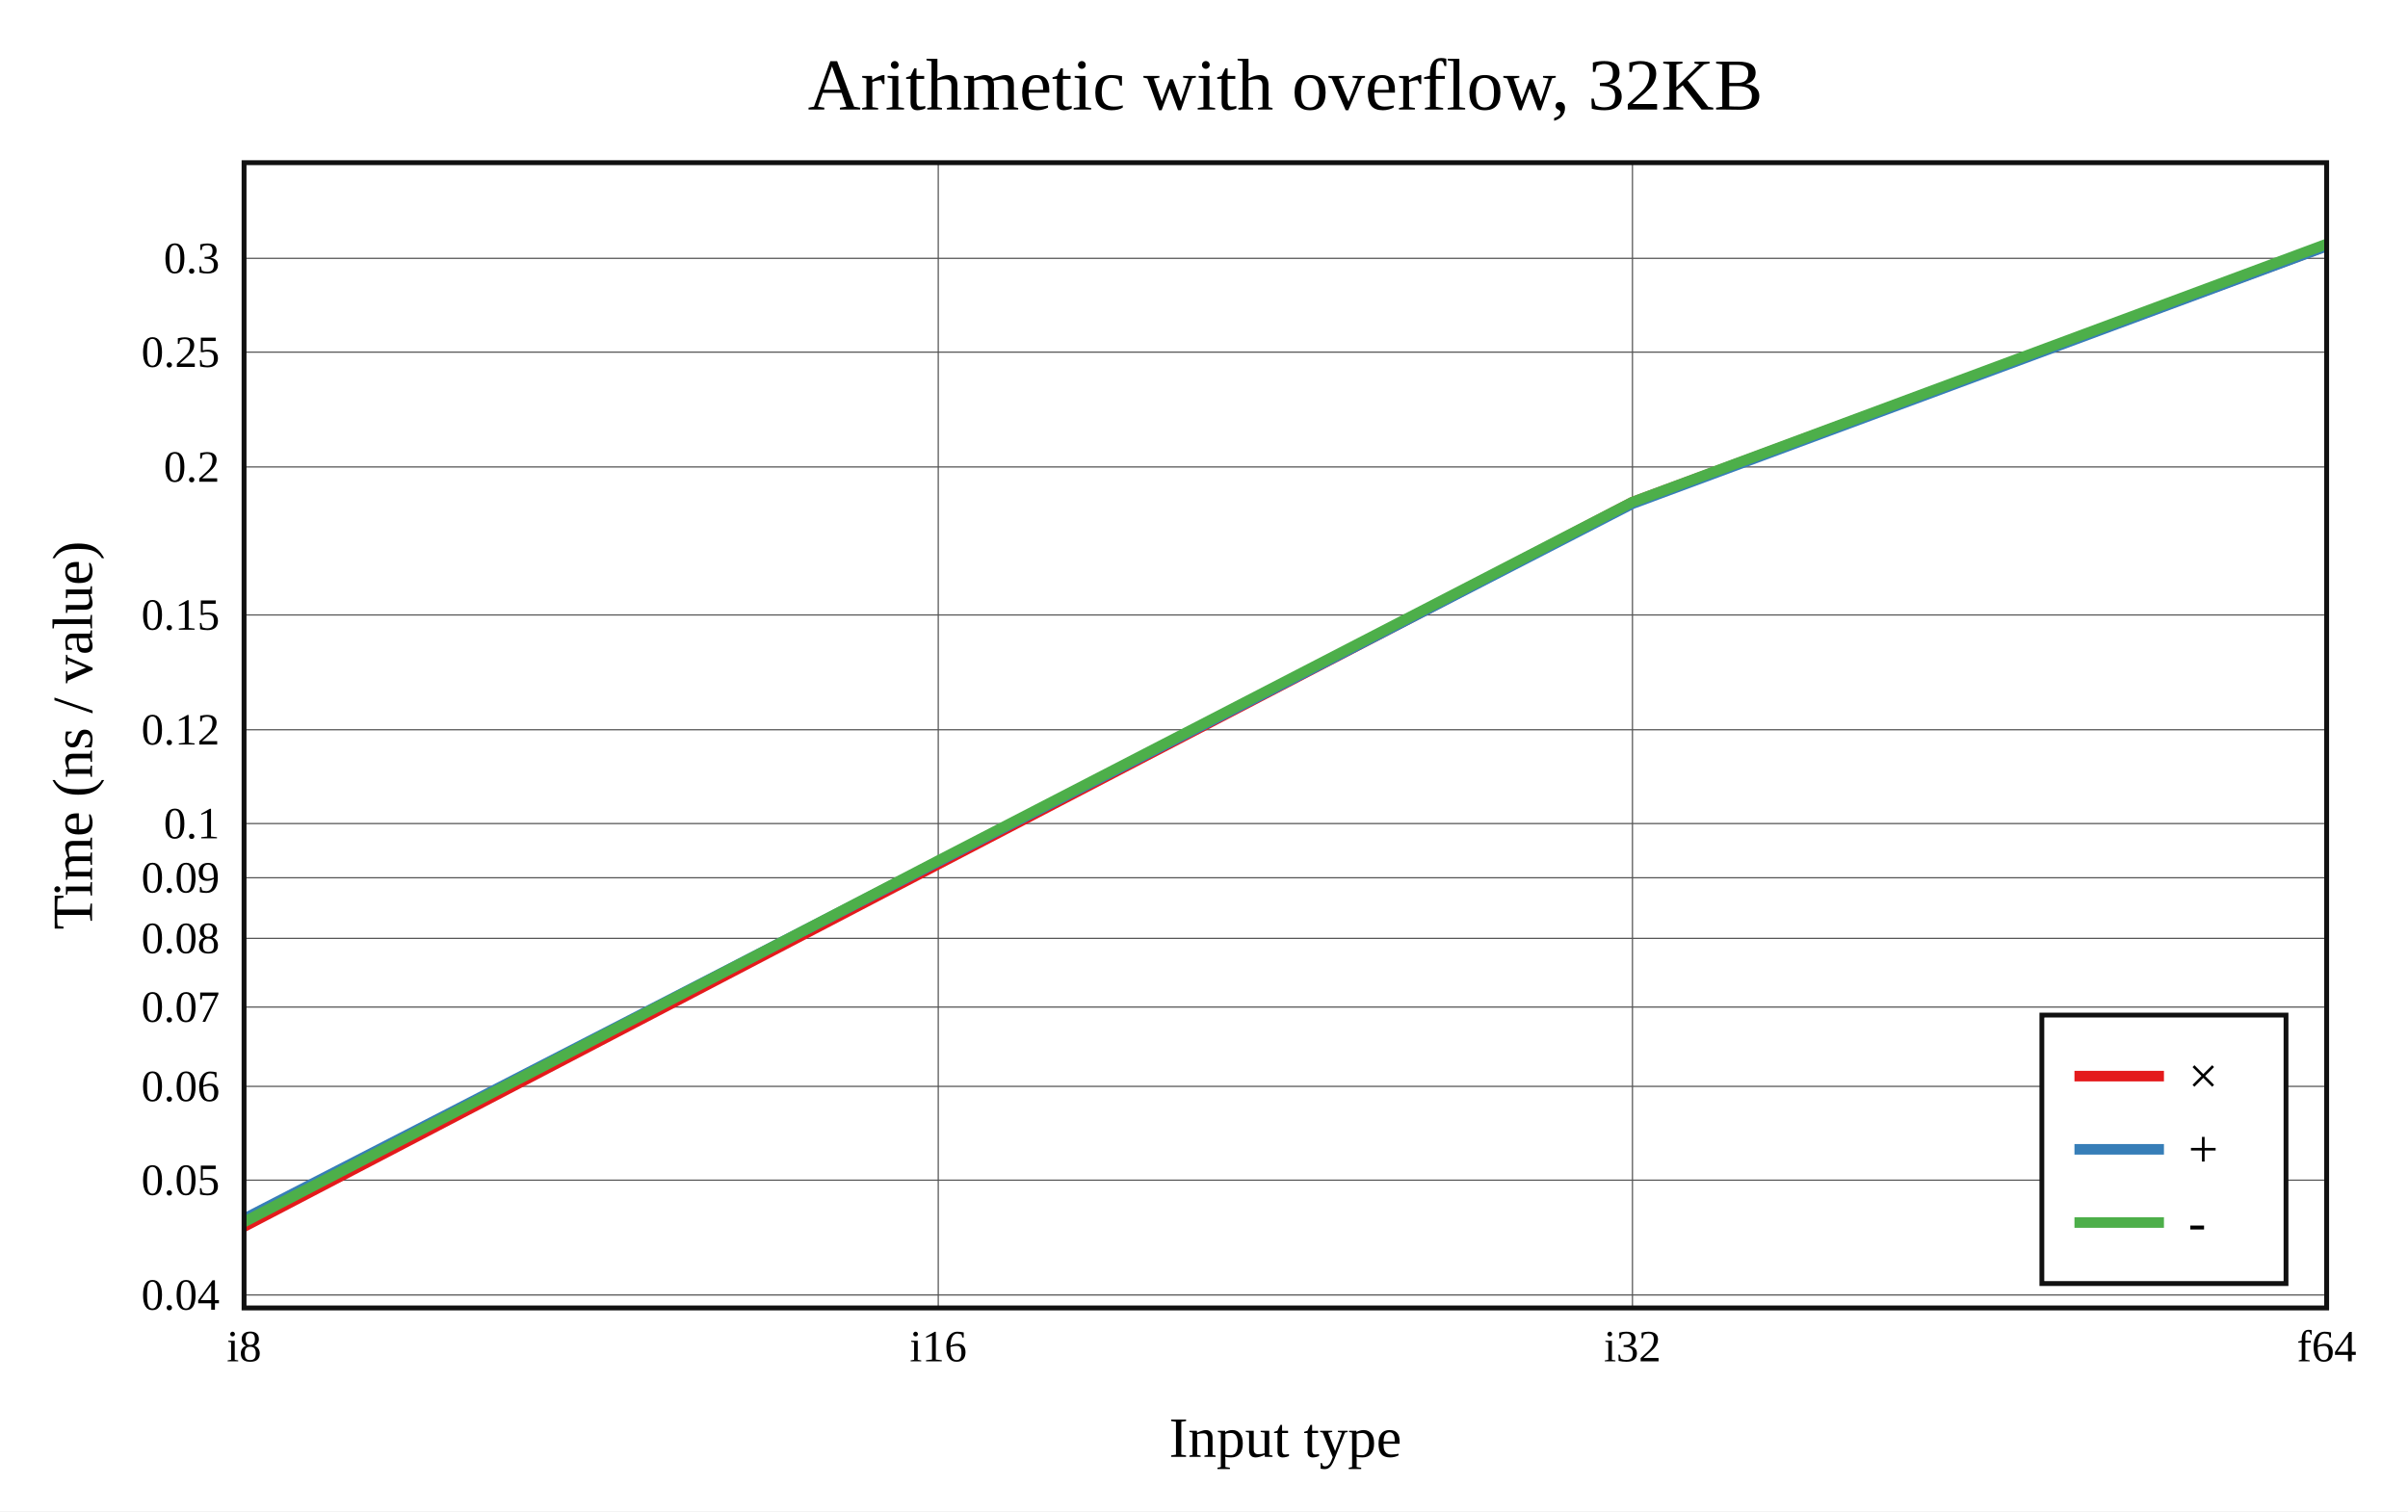
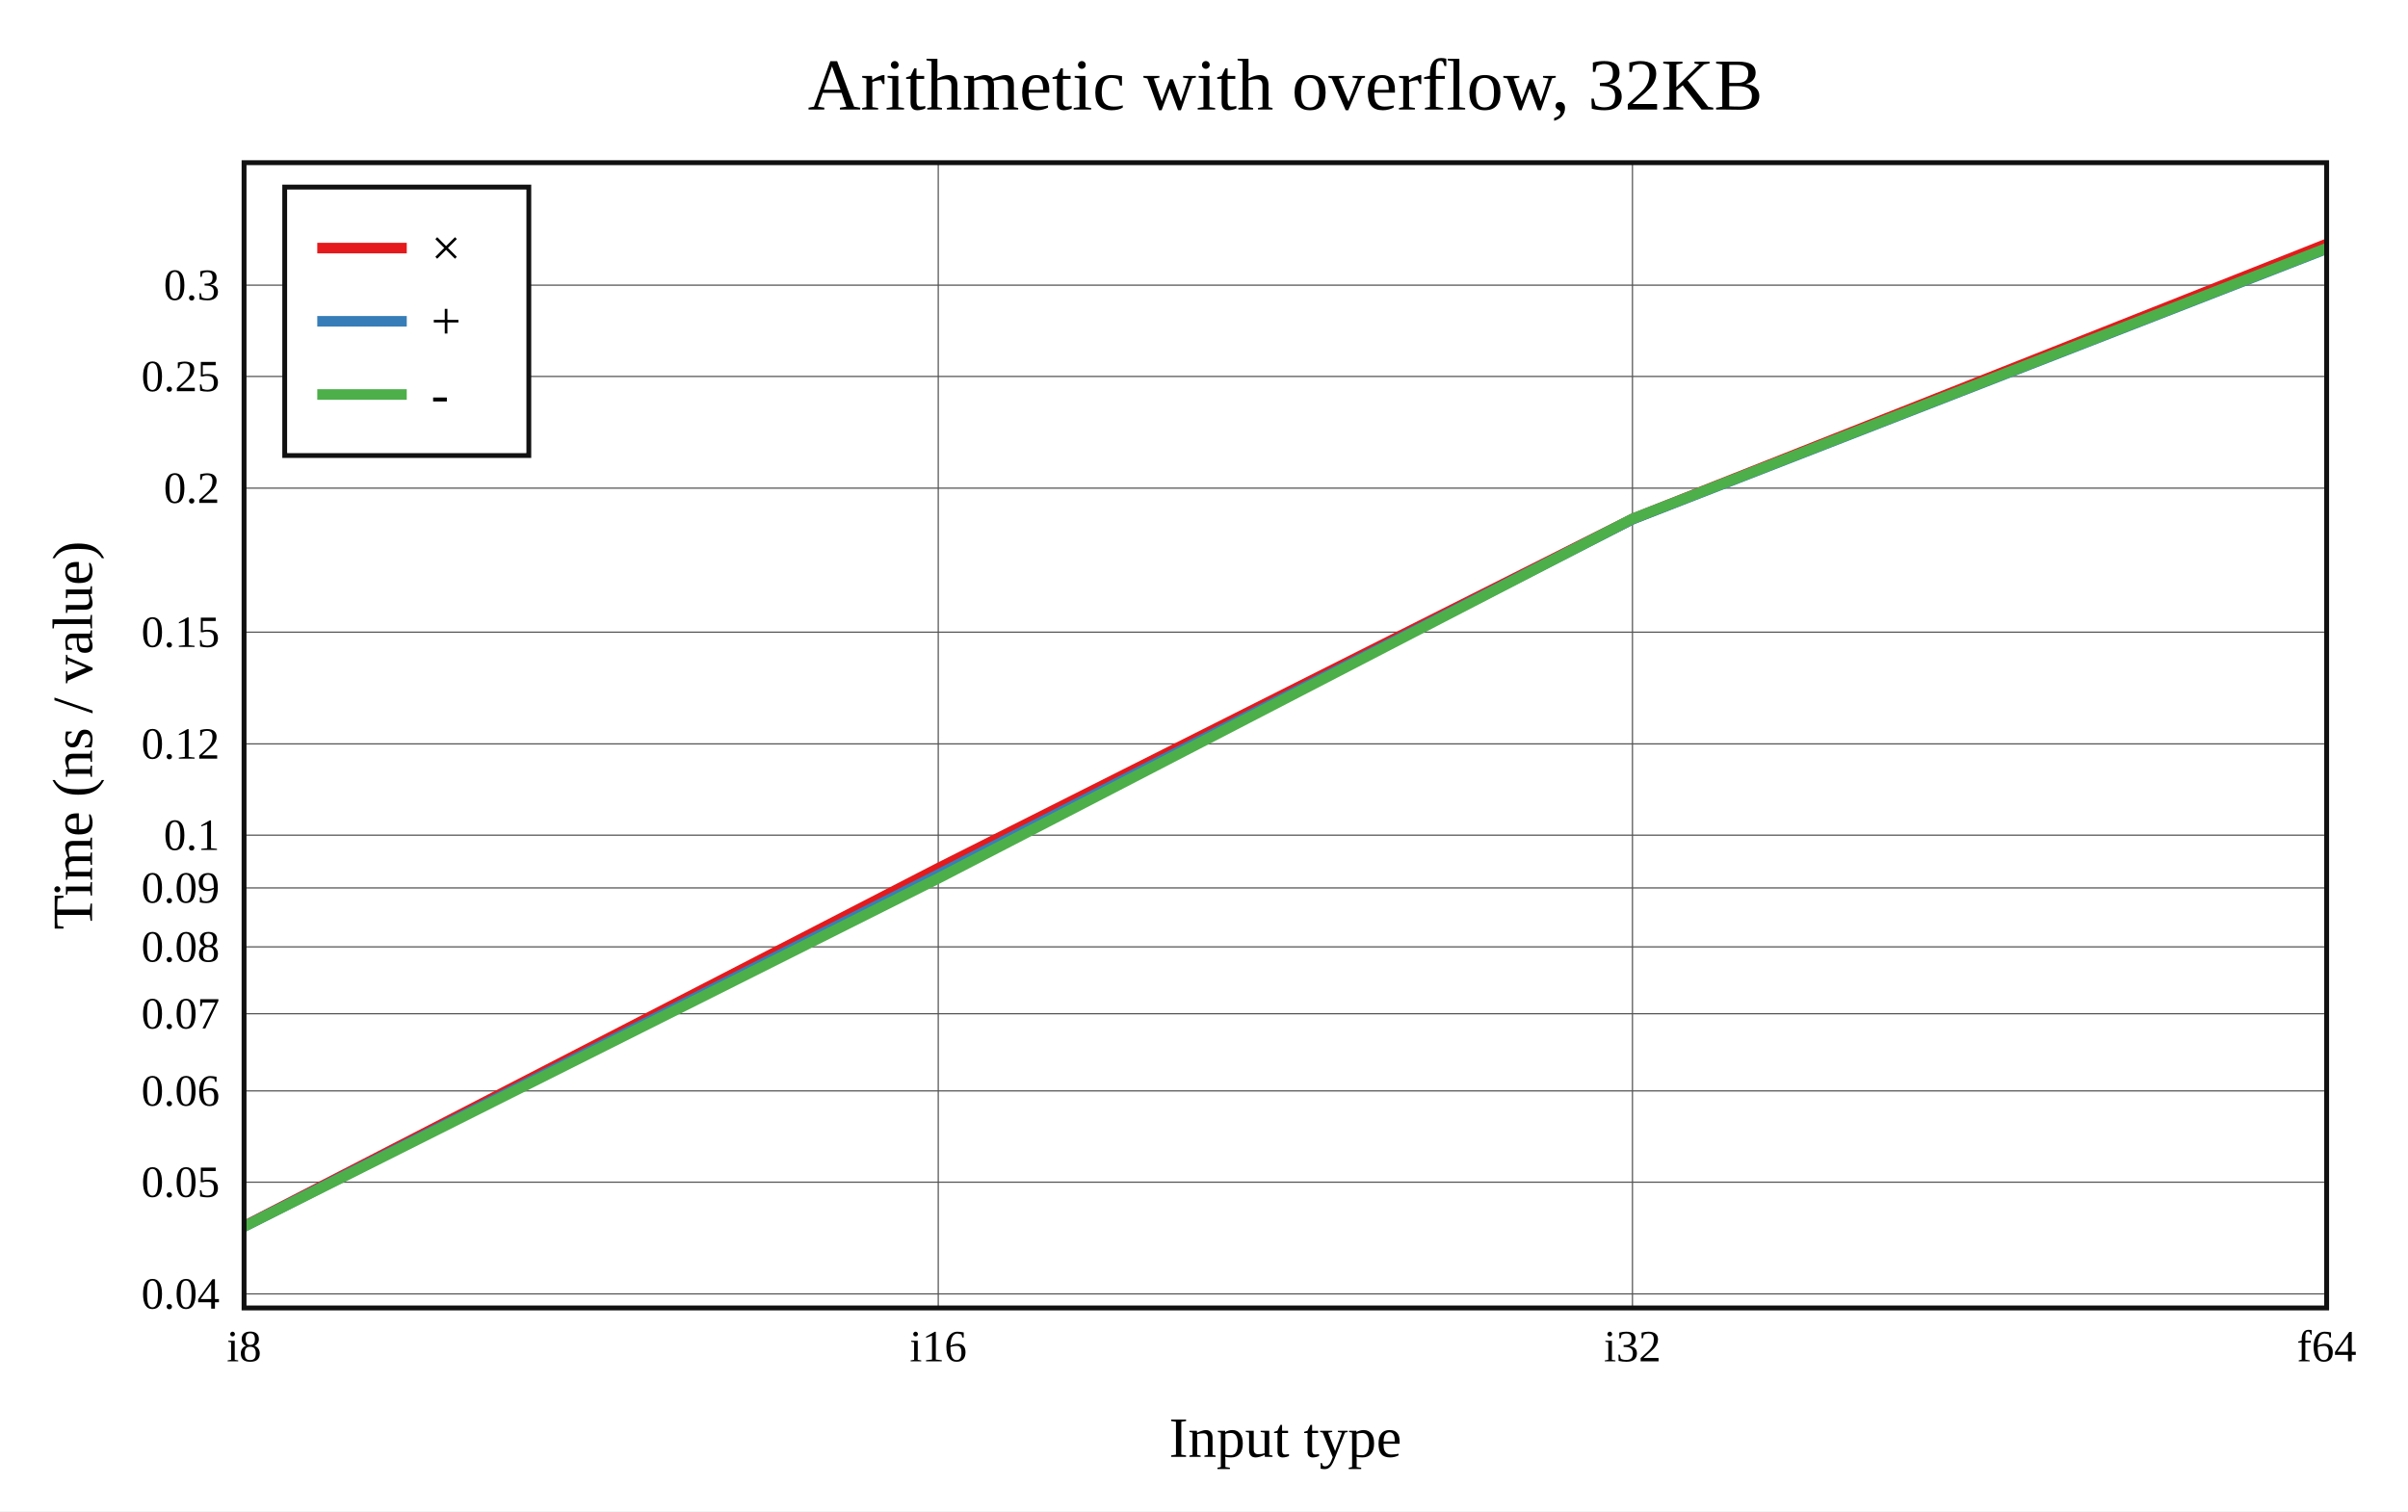
<svg xmlns="http://www.w3.org/2000/svg" viewBox="-60 -40 592 371.6" height="557.4" width="888">
  <g stroke-width="2.6" font-size="14px" text-anchor="middle">
    <defs>
      <clipPath id="clip">
        <rect x="0" y="0" width="512" height="281.6" />
      </clipPath>
    </defs>
    <rect fill="white" x="-60" y="-40" width="592" height="371.6" />
    <text dy="0.33em" font-size="18px" x="256" y="-19">Arithmetic with overflow, 32KB</text>
    <text dy="0.33em" x="256" y="313.6">Input type</text>
    <text dy="0.33em" transform="rotate(-90)" x="-140.8" y="-42">Time (ns / value)</text>
    <g stroke-width="0.3" stroke="#555">
      <path d="M170.667 0v281.6" />
      <path d="M341.333 0v281.6" />
-       <path d="M0 278.412h512" />
-       <path d="M0 250.184h512" />
-       <path d="M0 227.12h512" />
-       <path d="M0 207.619h512" />
-       <path d="M0 190.727h512" />
-       <path d="M0 175.827h512" />
-       <path d="M0 162.499h512" />
-       <path d="M0 139.434h512" />
-       <path d="M0 111.206h512" />
-       <path d="M0 74.813h512" />
-       <path d="M0 46.585h512" />
-       <path d="M0 23.521h512" />
+       <path d="M0 278.147h512" />
+       <path d="M0 250.678h512" />
+       <path d="M0 228.234h512" />
+       <path d="M0 209.259h512" />
+       <path d="M0 192.821h512" />
+       <path d="M0 178.322h512" />
+       <path d="M0 165.353h512" />
+       <path d="M0 142.909h512" />
+       <path d="M0 115.44h512" />
+       <path d="M0 80.027h512" />
+       <path d="M0 52.559h512" />
+       <path d="M0 30.115h512" />
    </g>
    <g font-size="11px">
      <text dy="0.33em" x="0" y="291.1">i8</text>
      <text dy="0.33em" x="170.667" y="291.1">i16</text>
      <text dy="0.33em" x="341.333" y="291.1">i32</text>
      <text dy="0.33em" x="512" y="291.1">f64</text>
      <g text-anchor="end">
-         <text dy="0.33em" x="-6" y="278.412">0.04</text>
-         <text dy="0.33em" x="-6" y="250.184">0.05</text>
-         <text dy="0.33em" x="-6" y="227.12">0.06</text>
-         <text dy="0.33em" x="-6" y="207.619">0.07</text>
-         <text dy="0.33em" x="-6" y="190.727">0.08</text>
-         <text dy="0.33em" x="-6" y="175.827">0.09</text>
-         <text dy="0.33em" x="-6" y="162.499">0.1</text>
-         <text dy="0.33em" x="-6" y="139.434">0.12</text>
-         <text dy="0.33em" x="-6" y="111.206">0.15</text>
-         <text dy="0.33em" x="-6" y="74.813">0.2</text>
-         <text dy="0.33em" x="-6" y="46.585">0.25</text>
-         <text dy="0.33em" x="-6" y="23.521">0.3</text>
+         <text dy="0.33em" x="-6" y="278.147">0.04</text>
+         <text dy="0.33em" x="-6" y="250.678">0.05</text>
+         <text dy="0.33em" x="-6" y="228.234">0.06</text>
+         <text dy="0.33em" x="-6" y="209.259">0.07</text>
+         <text dy="0.33em" x="-6" y="192.821">0.08</text>
+         <text dy="0.33em" x="-6" y="178.322">0.09</text>
+         <text dy="0.33em" x="-6" y="165.353">0.1</text>
+         <text dy="0.33em" x="-6" y="142.909">0.12</text>
+         <text dy="0.33em" x="-6" y="115.44">0.15</text>
+         <text dy="0.33em" x="-6" y="80.027">0.2</text>
+         <text dy="0.33em" x="-6" y="52.559">0.25</text>
+         <text dy="0.33em" x="-6" y="30.115">0.3</text>
      </g>
    </g>
-     <rect stroke-width="1.2" stroke="#111" fill="white" transform="translate(442,209.6)" x="0" y="0" width="60" height="66" />
+     <rect stroke-width="1.2" stroke="#111" fill="white" transform="translate(10,6)" x="0" y="0" width="60" height="66" />
    <g clip-path="url(#clip)" fill="none" stroke-linecap="round" stroke-linejoin="round">
-       <path stroke="#e41a1c" d="M0 261.6L170.667 172.477L341.333 83.483L512 20.428" />
-       <path stroke="#377eb8" d="M0 259.696L170.667 171.824L341.333 83.848L512 20.516" />
-       <path stroke="#4daf4a" d="M0 260.471L170.667 171.614L341.333 83.44L512 20" />
+       <path stroke="#e41a1c" d="M0 261.507L170.667 173.48L341.333 87.612L512 20" />
+       <path stroke="#377eb8" d="M0 261.6L170.667 175.038L341.333 87.671L512 21.169" />
+       <path stroke="#4daf4a" d="M0 261.6L170.667 175.972L341.333 87.576L512 21.047" />
    </g>
    <rect stroke-width="1.2" stroke="#111" fill="none" x="0" y="0" width="512" height="281.6" />
-     <g transform="translate(442,209.6)" text-anchor="start" font-size="13px">
+     <g transform="translate(10,6)" text-anchor="start" font-size="13px">
      <rect fill="white" opacity="0.6" x="0.65" y="0.65" width="58.7" height="64.7" />
      <path stroke="#e41a1c" d="M8 15h22" />
      <path stroke="#377eb8" d="M8 33h22" />
      <path stroke="#4daf4a" d="M8 51h22" />
      <text dy="0.33em" x="36" y="15">×</text>
      <text dy="0.33em" x="36" y="33">+</text>
      <text dy="0.33em" x="36" y="51">-</text>
    </g>
  </g>
</svg>
